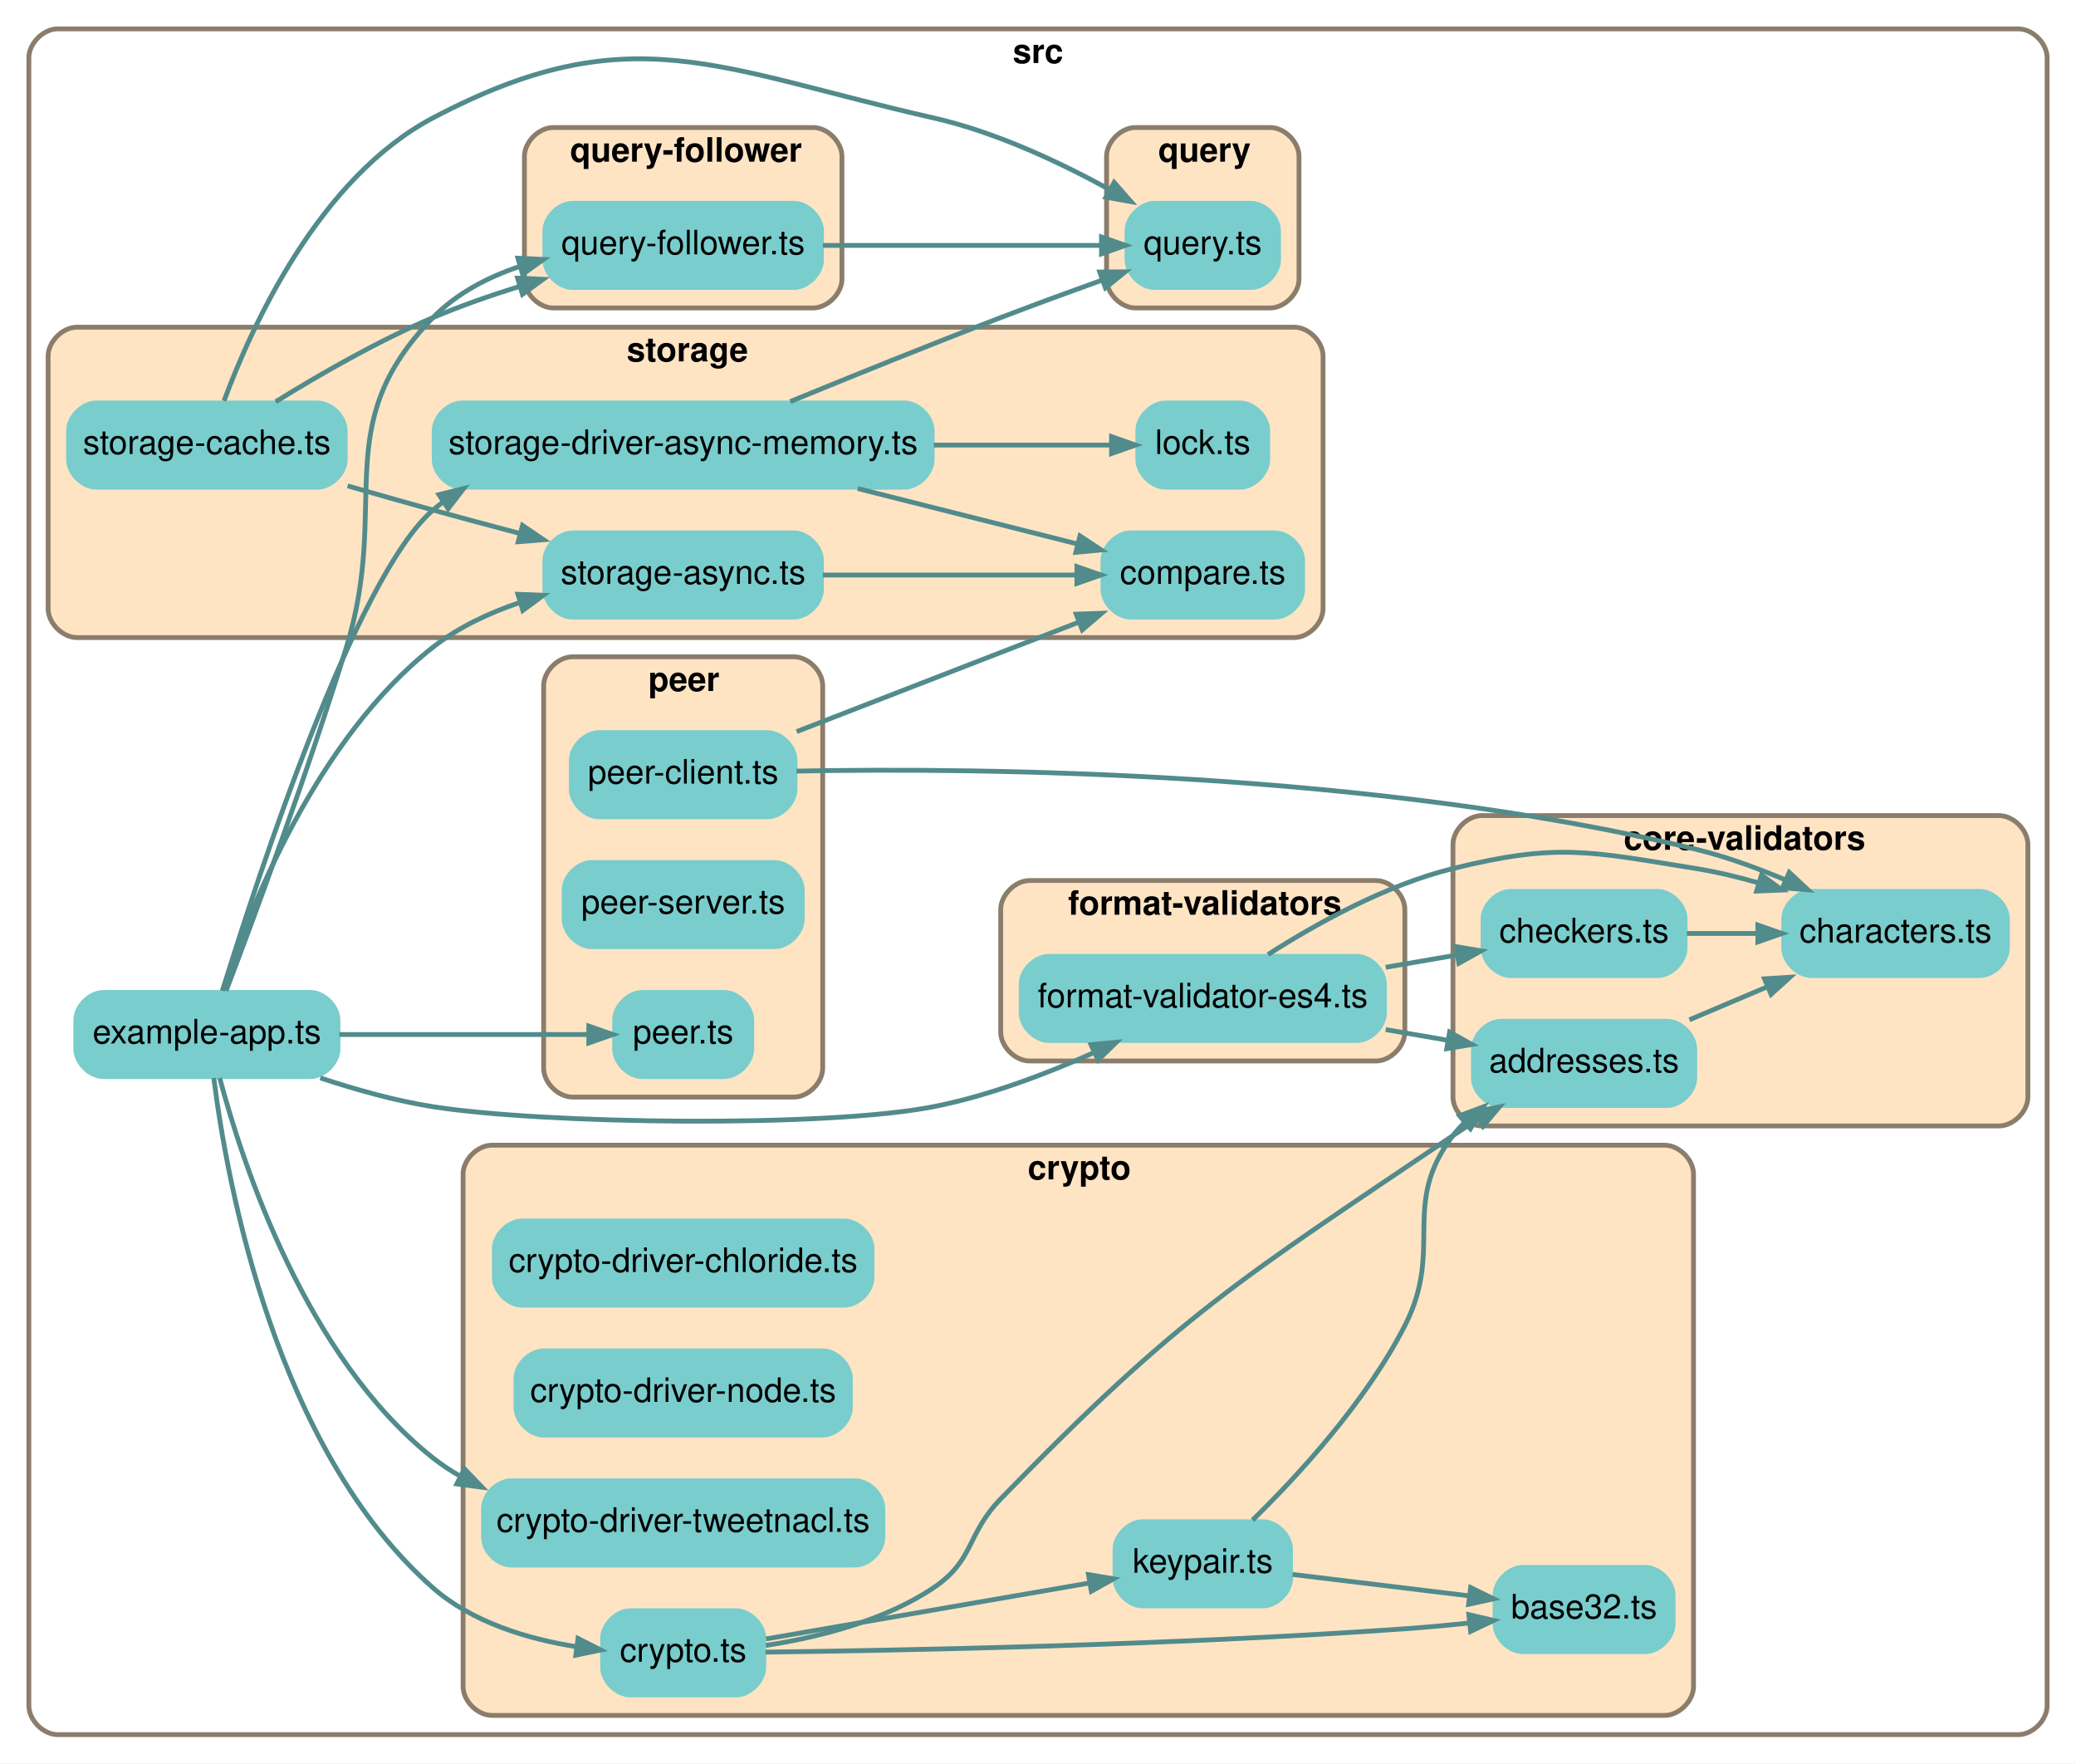
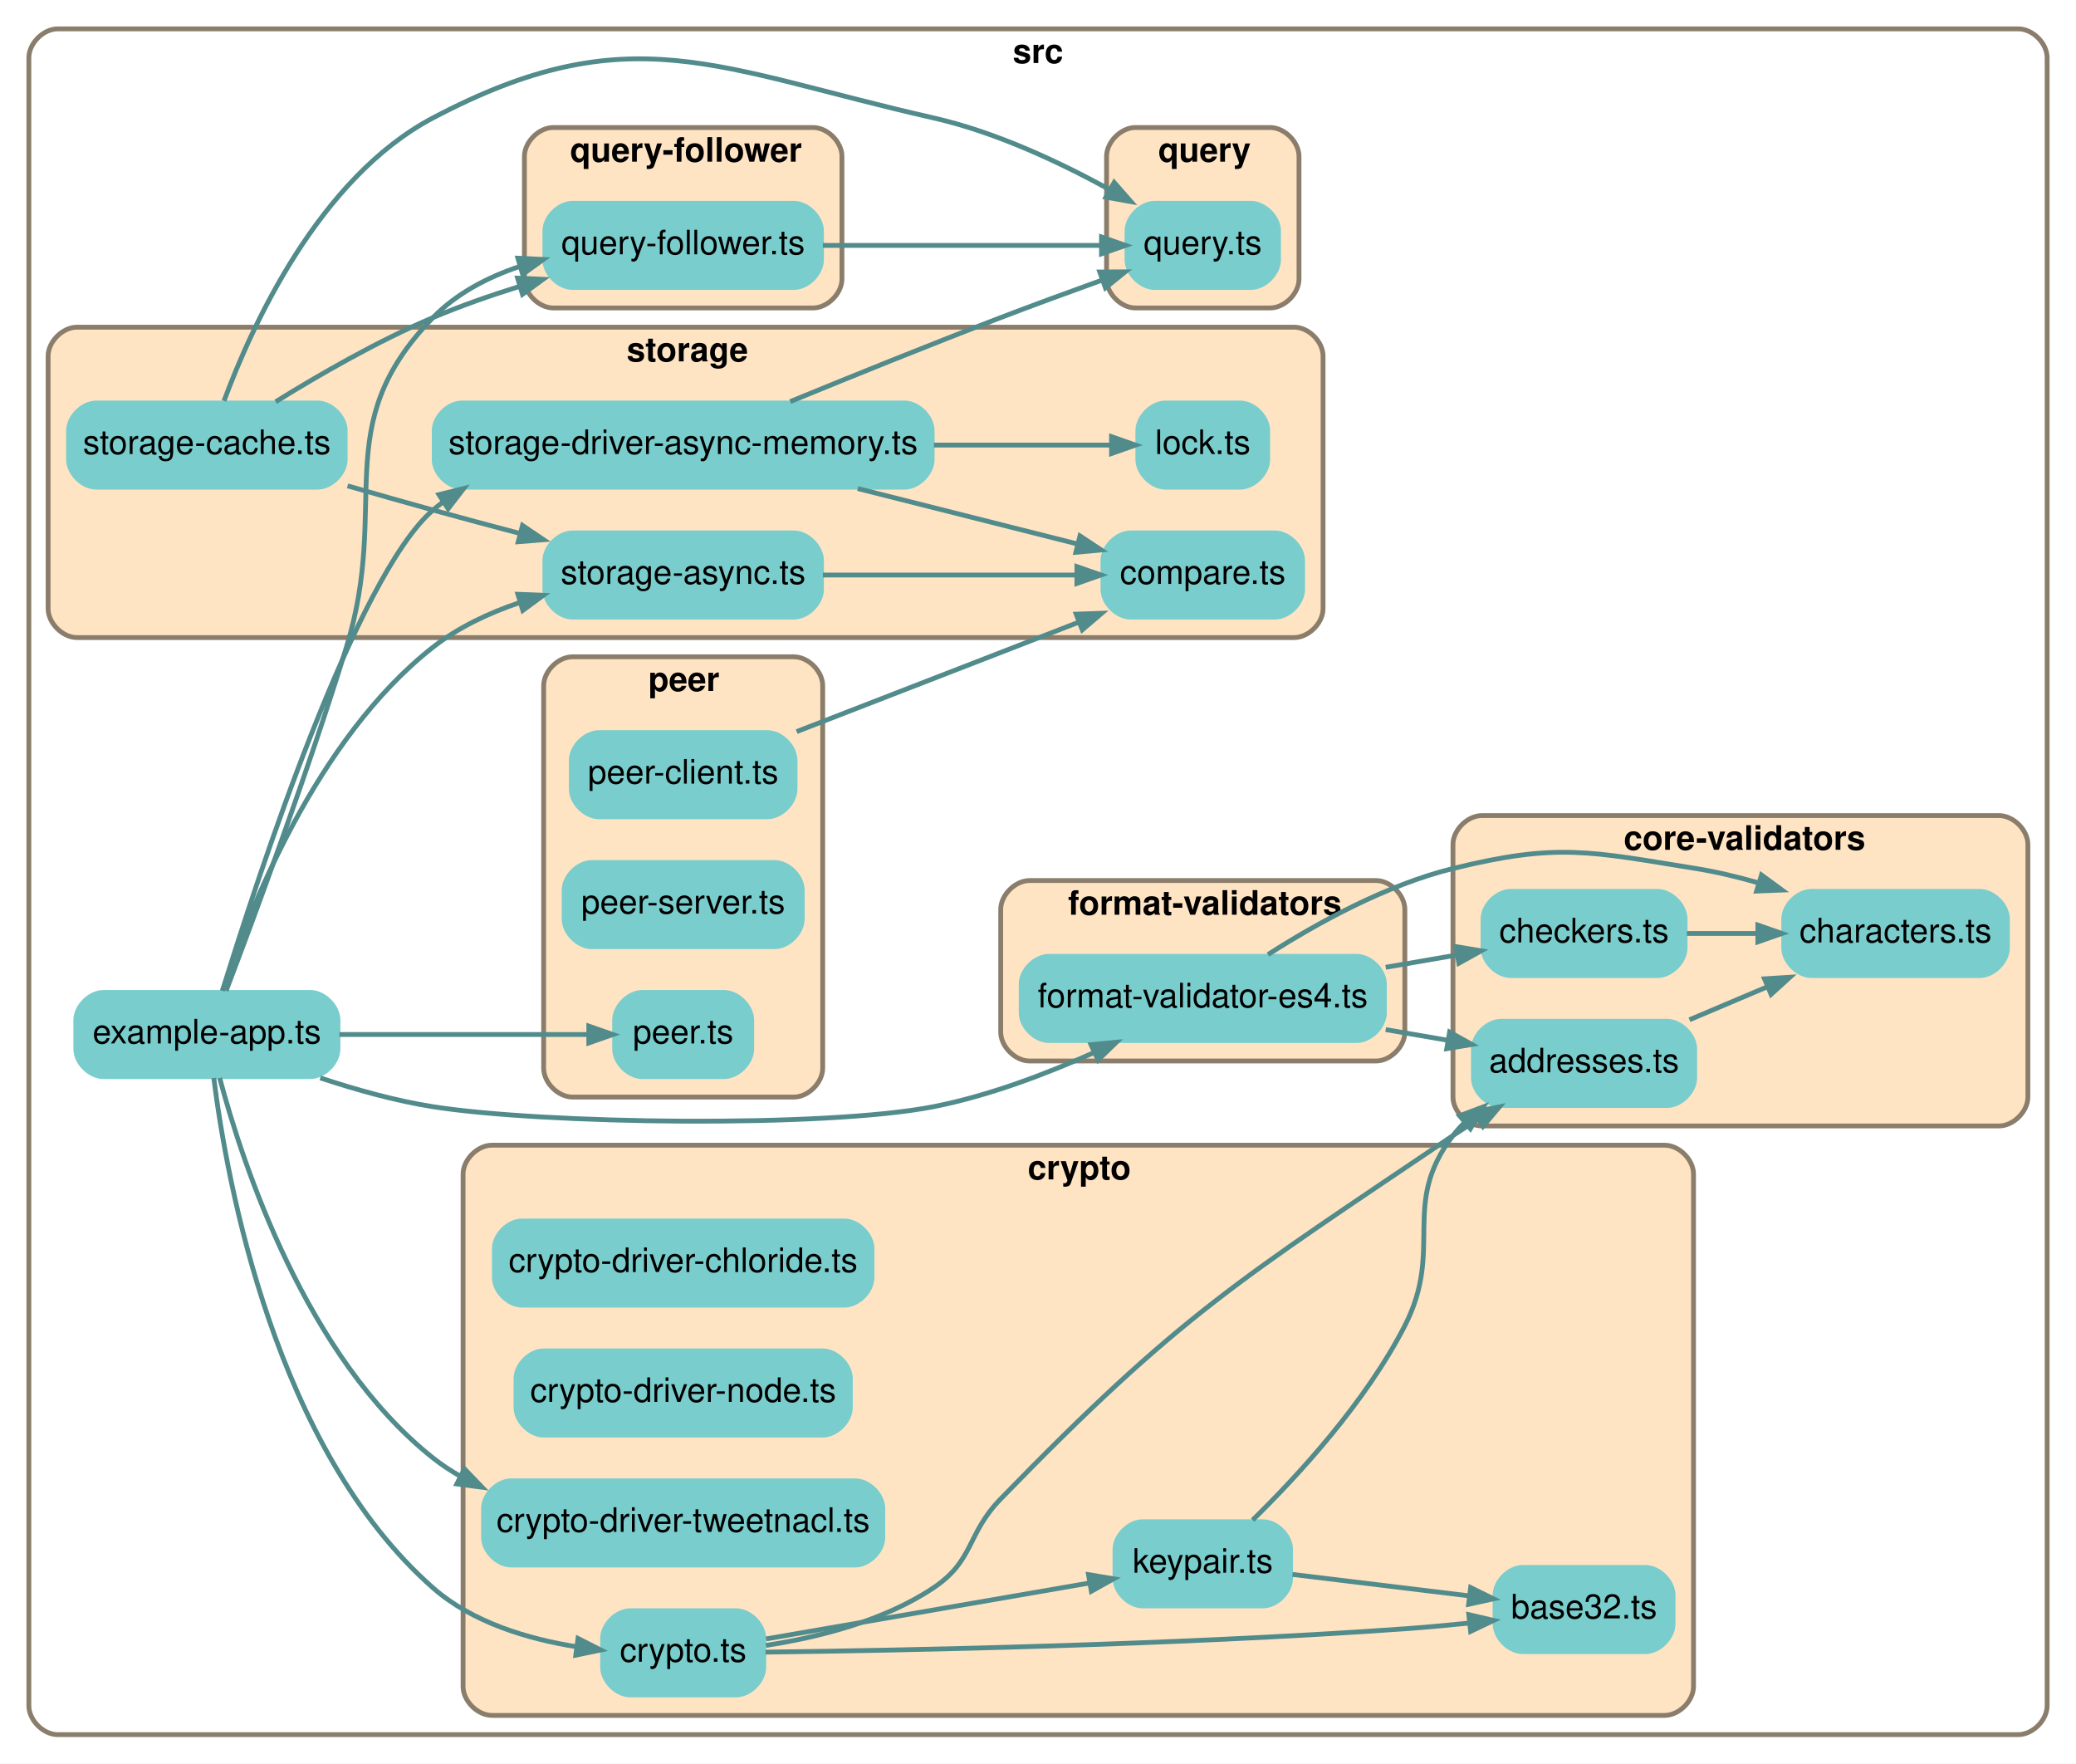
<svg xmlns="http://www.w3.org/2000/svg" width="863pt" height="733pt" viewBox="0.00 0.00 863.00 733.00">
  <g id="graph0" class="graph" transform="scale(1 1) rotate(0) translate(4 729)">
    <polygon fill="white" stroke="transparent" points="-4,4 -4,-729 859,-729 859,4 -4,4" />
    <g id="clust1" class="cluster">
      <path fill="none" stroke="#8b7d6b" stroke-width="2" d="M20,-8C20,-8 835,-8 835,-8 841,-8 847,-14 847,-20 847,-20 847,-705 847,-705 847,-711 841,-717 835,-717 835,-717 20,-717 20,-717 14,-717 8,-711 8,-705 8,-705 8,-20 8,-20 8,-14 14,-8 20,-8" />
      <text text-anchor="start" x="417" y="-702.8" font-family="Helvetica,sans-Serif" font-weight="bold" font-size="14.00">src</text>
    </g>
    <g id="clust2" class="cluster">
      <path fill="bisque" stroke="#8b7d6b" stroke-width="2" d="M612,-261C612,-261 827,-261 827,-261 833,-261 839,-267 839,-273 839,-273 839,-378 839,-378 839,-384 833,-390 827,-390 827,-390 612,-390 612,-390 606,-390 600,-384 600,-378 600,-378 600,-273 600,-273 600,-267 606,-261 612,-261" />
      <text text-anchor="start" x="671" y="-375.8" font-family="Helvetica,sans-Serif" font-weight="bold" font-size="14.00">core-validators</text>
    </g>
    <g id="clust3" class="cluster">
      <path fill="bisque" stroke="#8b7d6b" stroke-width="2" d="M200.5,-16C200.5,-16 688,-16 688,-16 694,-16 700,-22 700,-28 700,-28 700,-241 700,-241 700,-247 694,-253 688,-253 688,-253 200.5,-253 200.5,-253 194.5,-253 188.5,-247 188.5,-241 188.5,-241 188.5,-28 188.5,-28 188.5,-22 194.5,-16 200.5,-16" />
      <text text-anchor="start" x="423.25" y="-238.8" font-family="Helvetica,sans-Serif" font-weight="bold" font-size="14.00">crypto</text>
    </g>
    <g id="clust4" class="cluster">
      <path fill="bisque" stroke="#8b7d6b" stroke-width="2" d="M424,-288C424,-288 568,-288 568,-288 574,-288 580,-294 580,-300 580,-300 580,-351 580,-351 580,-357 574,-363 568,-363 568,-363 424,-363 424,-363 418,-363 412,-357 412,-351 412,-351 412,-300 412,-300 412,-294 418,-288 424,-288" />
      <text text-anchor="start" x="440" y="-348.8" font-family="Helvetica,sans-Serif" font-weight="bold" font-size="14.00">format-validators</text>
    </g>
    <g id="clust5" class="cluster">
      <path fill="bisque" stroke="#8b7d6b" stroke-width="2" d="M234,-273C234,-273 326,-273 326,-273 332,-273 338,-279 338,-285 338,-285 338,-444 338,-444 338,-450 332,-456 326,-456 326,-456 234,-456 234,-456 228,-456 222,-450 222,-444 222,-444 222,-285 222,-285 222,-279 228,-273 234,-273" />
      <text text-anchor="start" x="265.5" y="-441.8" font-family="Helvetica,sans-Serif" font-weight="bold" font-size="14.00">peer</text>
    </g>
    <g id="clust6" class="cluster">
      <path fill="bisque" stroke="#8b7d6b" stroke-width="2" d="M226,-601C226,-601 334,-601 334,-601 340,-601 346,-607 346,-613 346,-613 346,-664 346,-664 346,-670 340,-676 334,-676 334,-676 226,-676 226,-676 220,-676 214,-670 214,-664 214,-664 214,-613 214,-613 214,-607 220,-601 226,-601" />
      <text text-anchor="start" x="233" y="-661.8" font-family="Helvetica,sans-Serif" font-weight="bold" font-size="14.00">query-follower</text>
    </g>
    <g id="clust7" class="cluster">
      <path fill="bisque" stroke="#8b7d6b" stroke-width="2" d="M468,-601C468,-601 524,-601 524,-601 530,-601 536,-607 536,-613 536,-613 536,-664 536,-664 536,-670 530,-676 524,-676 524,-676 468,-676 468,-676 462,-676 456,-670 456,-664 456,-664 456,-613 456,-613 456,-607 462,-601 468,-601" />
      <text text-anchor="start" x="477.5" y="-661.8" font-family="Helvetica,sans-Serif" font-weight="bold" font-size="14.00">query</text>
    </g>
    <g id="clust8" class="cluster">
      <path fill="bisque" stroke="#8b7d6b" stroke-width="2" d="M28,-464C28,-464 534,-464 534,-464 540,-464 546,-470 546,-476 546,-476 546,-581 546,-581 546,-587 540,-593 534,-593 534,-593 28,-593 28,-593 22,-593 16,-587 16,-581 16,-581 16,-476 16,-476 16,-470 22,-464 28,-464" />
      <text text-anchor="start" x="256.5" y="-578.8" font-family="Helvetica,sans-Serif" font-weight="bold" font-size="14.00">storage</text>
    </g>
    <g id="node1" class="node">
      <path fill="#79cdcd" stroke="#79cdcd" d="M125,-317C125,-317 39,-317 39,-317 33,-317 27,-311 27,-305 27,-305 27,-293 27,-293 27,-287 33,-281 39,-281 39,-281 125,-281 125,-281 131,-281 137,-287 137,-293 137,-293 137,-305 137,-305 137,-311 131,-317 125,-317" />
      <text text-anchor="middle" x="82" y="-295.3" font-family="Helvetica,sans-Serif" font-size="14.00">example-app.ts</text>
    </g>
    <g id="node8" class="node">
      <path fill="#79cdcd" stroke="#79cdcd" d="M351.5,-114C351.5,-114 208.5,-114 208.5,-114 202.5,-114 196.5,-108 196.5,-102 196.5,-102 196.5,-90 196.5,-90 196.5,-84 202.5,-78 208.5,-78 208.5,-78 351.5,-78 351.5,-78 357.5,-78 363.5,-84 363.5,-90 363.5,-90 363.5,-102 363.5,-102 363.5,-108 357.5,-114 351.5,-114" />
      <text text-anchor="middle" x="280" y="-92.3" font-family="Helvetica,sans-Serif" font-size="14.00">crypto-driver-tweetnacl.ts</text>
    </g>
    <g id="edge12" class="edge">
      <path fill="none" stroke="#528b8b" stroke-width="2" d="M87.33,-280.92C96.88,-245.07 123.2,-164.88 176,-123 179.56,-120.18 183.38,-117.65 187.39,-115.38" />
      <polygon fill="#528b8b" stroke="#528b8b" stroke-width="2" points="189.07,-118.46 196.42,-110.83 185.91,-112.21 189.07,-118.46" />
    </g>
    <g id="node9" class="node">
      <path fill="#79cdcd" stroke="#79cdcd" d="M302,-60C302,-60 258,-60 258,-60 252,-60 246,-54 246,-48 246,-48 246,-36 246,-36 246,-30 252,-24 258,-24 258,-24 302,-24 302,-24 308,-24 314,-30 314,-36 314,-36 314,-48 314,-48 314,-54 308,-60 302,-60" />
      <text text-anchor="middle" x="280" y="-38.3" font-family="Helvetica,sans-Serif" font-size="14.00">crypto.ts</text>
    </g>
    <g id="edge11" class="edge">
      <path fill="none" stroke="#528b8b" stroke-width="2" d="M84.87,-280.93C90.34,-237.54 110.35,-126.75 176,-69 192.39,-54.59 215.56,-47.72 235.78,-44.51" />
      <polygon fill="#528b8b" stroke="#528b8b" stroke-width="2" points="236.29,-47.98 245.73,-43.18 235.36,-41.04 236.29,-47.98" />
    </g>
    <g id="node11" class="node">
      <path fill="#79cdcd" stroke="#79cdcd" d="M560,-332C560,-332 432,-332 432,-332 426,-332 420,-326 420,-320 420,-320 420,-308 420,-308 420,-302 426,-296 432,-296 432,-296 560,-296 560,-296 566,-296 572,-302 572,-308 572,-308 572,-320 572,-320 572,-326 566,-332 560,-332" />
      <text text-anchor="middle" x="496" y="-310.3" font-family="Helvetica,sans-Serif" font-size="14.00">format-validator-es4.ts</text>
    </g>
    <g id="edge8" class="edge">
      <path fill="none" stroke="#528b8b" stroke-width="2" d="M129.14,-280.98C143.88,-276.08 160.41,-271.45 176,-269 221.66,-261.82 338.63,-260.15 384,-269 406.91,-273.47 431.06,-282.66 450.97,-291.59" />
      <polygon fill="#528b8b" stroke="#528b8b" stroke-width="2" points="449.54,-294.78 460.08,-295.79 452.46,-288.42 449.54,-294.78" />
    </g>
    <g id="node14" class="node">
      <path fill="#79cdcd" stroke="#79cdcd" d="M297,-317C297,-317 263,-317 263,-317 257,-317 251,-311 251,-305 251,-305 251,-293 251,-293 251,-287 257,-281 263,-281 263,-281 297,-281 297,-281 303,-281 309,-287 309,-293 309,-293 309,-305 309,-305 309,-311 303,-317 297,-317" />
      <text text-anchor="middle" x="280" y="-295.3" font-family="Helvetica,sans-Serif" font-size="14.00">peer.ts</text>
    </g>
    <g id="edge14" class="edge">
      <path fill="none" stroke="#528b8b" stroke-width="2" d="M137.08,-299C169.87,-299 210.95,-299 240.46,-299" />
      <polygon fill="#528b8b" stroke="#528b8b" stroke-width="2" points="240.77,-302.5 250.77,-299 240.77,-295.5 240.77,-302.5" />
    </g>
    <g id="node15" class="node">
      <path fill="#79cdcd" stroke="#79cdcd" d="M326,-645C326,-645 234,-645 234,-645 228,-645 222,-639 222,-633 222,-633 222,-621 222,-621 222,-615 228,-609 234,-609 234,-609 326,-609 326,-609 332,-609 338,-615 338,-621 338,-621 338,-633 338,-633 338,-639 332,-645 326,-645" />
      <text text-anchor="middle" x="280" y="-623.3" font-family="Helvetica,sans-Serif" font-size="14.00">query-follower.ts</text>
    </g>
    <g id="edge13" class="edge">
      <path fill="none" stroke="#528b8b" stroke-width="2" d="M90,-317.18C101.28,-346.84 123.86,-407.57 140,-460 158.52,-520.17 132.08,-551.9 176,-597 185.78,-607.04 198.7,-613.77 212.08,-618.27" />
      <polygon fill="#528b8b" stroke="#528b8b" stroke-width="2" points="211.29,-621.68 221.87,-621.16 213.27,-614.97 211.29,-621.68" />
    </g>
    <g id="node19" class="node">
      <path fill="#79cdcd" stroke="#79cdcd" d="M326,-508C326,-508 234,-508 234,-508 228,-508 222,-502 222,-496 222,-496 222,-484 222,-484 222,-478 228,-472 234,-472 234,-472 326,-472 326,-472 332,-472 338,-478 338,-484 338,-484 338,-496 338,-496 338,-502 332,-508 326,-508" />
      <text text-anchor="middle" x="280" y="-486.3" font-family="Helvetica,sans-Serif" font-size="14.00">storage-async.ts</text>
    </g>
    <g id="edge10" class="edge">
      <path fill="none" stroke="#528b8b" stroke-width="2" d="M88.47,-317.24C99.45,-350.68 127.36,-421.85 176,-460 186.51,-468.24 199.21,-474.22 212.06,-478.56" />
      <polygon fill="#528b8b" stroke="#528b8b" stroke-width="2" points="211.29,-481.99 221.88,-481.57 213.34,-475.29 211.29,-481.99" />
    </g>
    <g id="node21" class="node">
      <path fill="#79cdcd" stroke="#79cdcd" d="M372,-562C372,-562 188,-562 188,-562 182,-562 176,-556 176,-550 176,-550 176,-538 176,-538 176,-532 182,-526 188,-526 188,-526 372,-526 372,-526 378,-526 384,-532 384,-538 384,-538 384,-550 384,-550 384,-556 378,-562 372,-562" />
      <text text-anchor="middle" x="280" y="-540.3" font-family="Helvetica,sans-Serif" font-size="14.00">storage-driver-async-memory.ts</text>
    </g>
    <g id="edge9" class="edge">
      <path fill="none" stroke="#528b8b" stroke-width="2" d="M88.48,-317.19C103.05,-364.42 143.84,-489.24 176,-517 177.35,-518.16 178.74,-519.28 180.17,-520.34" />
      <polygon fill="#528b8b" stroke="#528b8b" stroke-width="2" points="178.47,-523.41 188.75,-525.95 182.29,-517.55 178.47,-523.41" />
    </g>
    <g id="node2" class="node">
      <path fill="#79cdcd" stroke="#79cdcd" d="M689,-305C689,-305 620,-305 620,-305 614,-305 608,-299 608,-293 608,-293 608,-281 608,-281 608,-275 614,-269 620,-269 620,-269 689,-269 689,-269 695,-269 701,-275 701,-281 701,-281 701,-293 701,-293 701,-299 695,-305 689,-305" />
      <text text-anchor="middle" x="654.5" y="-283.3" font-family="Helvetica,sans-Serif" font-size="14.00">addresses.ts</text>
    </g>
    <g id="node3" class="node">
      <path fill="#79cdcd" stroke="#79cdcd" d="M819,-359C819,-359 749,-359 749,-359 743,-359 737,-353 737,-347 737,-347 737,-335 737,-335 737,-329 743,-323 749,-323 749,-323 819,-323 819,-323 825,-323 831,-329 831,-335 831,-335 831,-347 831,-347 831,-353 825,-359 819,-359" />
      <text text-anchor="middle" x="784" y="-337.3" font-family="Helvetica,sans-Serif" font-size="14.00">characters.ts</text>
    </g>
    <g id="edge1" class="edge">
      <path fill="none" stroke="#528b8b" stroke-width="2" d="M698.31,-305.13C708.72,-309.54 719.96,-314.3 730.75,-318.87" />
      <polygon fill="#528b8b" stroke="#528b8b" stroke-width="2" points="729.51,-322.15 740.09,-322.82 732.24,-315.7 729.51,-322.15" />
    </g>
    <g id="node4" class="node">
      <path fill="#79cdcd" stroke="#79cdcd" d="M685,-359C685,-359 624,-359 624,-359 618,-359 612,-353 612,-347 612,-347 612,-335 612,-335 612,-329 618,-323 624,-323 624,-323 685,-323 685,-323 691,-323 697,-329 697,-335 697,-335 697,-347 697,-347 697,-353 691,-359 685,-359" />
      <text text-anchor="middle" x="654.5" y="-337.3" font-family="Helvetica,sans-Serif" font-size="14.00">checkers.ts</text>
    </g>
    <g id="edge2" class="edge">
      <path fill="none" stroke="#528b8b" stroke-width="2" d="M697.25,-341C706.63,-341 716.73,-341 726.6,-341" />
      <polygon fill="#528b8b" stroke="#528b8b" stroke-width="2" points="726.75,-344.5 736.75,-341 726.75,-337.5 726.75,-344.5" />
    </g>
    <g id="node5" class="node">
      <path fill="#79cdcd" stroke="#79cdcd" d="M680,-78C680,-78 629,-78 629,-78 623,-78 617,-72 617,-66 617,-66 617,-54 617,-54 617,-48 623,-42 629,-42 629,-42 680,-42 680,-42 686,-42 692,-48 692,-54 692,-54 692,-66 692,-66 692,-72 686,-78 680,-78" />
      <text text-anchor="middle" x="654.5" y="-56.3" font-family="Helvetica,sans-Serif" font-size="14.00">base32.ts</text>
    </g>
    <g id="node6" class="node">
      <path fill="#79cdcd" stroke="#79cdcd" d="M347,-222C347,-222 213,-222 213,-222 207,-222 201,-216 201,-210 201,-210 201,-198 201,-198 201,-192 207,-186 213,-186 213,-186 347,-186 347,-186 353,-186 359,-192 359,-198 359,-198 359,-210 359,-210 359,-216 353,-222 347,-222" />
      <text text-anchor="middle" x="280" y="-200.3" font-family="Helvetica,sans-Serif" font-size="14.00">crypto-driver-chloride.ts</text>
    </g>
    <g id="node7" class="node">
      <path fill="#79cdcd" stroke="#79cdcd" d="M338,-168C338,-168 222,-168 222,-168 216,-168 210,-162 210,-156 210,-156 210,-144 210,-144 210,-138 216,-132 222,-132 222,-132 338,-132 338,-132 344,-132 350,-138 350,-144 350,-144 350,-156 350,-156 350,-162 344,-168 338,-168" />
      <text text-anchor="middle" x="280" y="-146.3" font-family="Helvetica,sans-Serif" font-size="14.00">crypto-driver-node.ts</text>
    </g>
    <g id="edge5" class="edge">
      <path fill="none" stroke="#528b8b" stroke-width="2" d="M314.38,-45.09C335.75,-48.37 363.26,-55.12 384,-69 401.14,-80.47 397.63,-91.21 412,-106 486.68,-182.87 511.18,-197.03 600,-257 603.33,-259.25 606.84,-261.49 610.41,-263.67" />
      <polygon fill="#528b8b" stroke="#528b8b" stroke-width="2" points="608.93,-266.86 619.31,-268.95 612.49,-260.84 608.93,-266.86" />
    </g>
    <g id="edge3" class="edge">
      <path fill="none" stroke="#528b8b" stroke-width="2" d="M314.23,-42.3C369.46,-42.98 483.64,-45.15 580,-52 588.65,-52.61 597.85,-53.46 606.72,-54.38" />
      <polygon fill="#528b8b" stroke="#528b8b" stroke-width="2" points="606.59,-57.88 616.91,-55.47 607.34,-50.92 606.59,-57.88" />
    </g>
    <g id="node10" class="node">
      <path fill="#79cdcd" stroke="#79cdcd" d="M521,-97C521,-97 471,-97 471,-97 465,-97 459,-91 459,-85 459,-85 459,-73 459,-73 459,-67 465,-61 471,-61 471,-61 521,-61 521,-61 527,-61 533,-67 533,-73 533,-73 533,-85 533,-85 533,-91 527,-97 521,-97" />
      <text text-anchor="middle" x="496" y="-75.3" font-family="Helvetica,sans-Serif" font-size="14.00">keypair.ts</text>
    </g>
    <g id="edge4" class="edge">
      <path fill="none" stroke="#528b8b" stroke-width="2" d="M314.44,-47.78C350.63,-54.04 408.6,-64.06 449.05,-71.06" />
      <polygon fill="#528b8b" stroke="#528b8b" stroke-width="2" points="448.49,-74.51 458.94,-72.77 449.68,-67.61 448.49,-74.51" />
    </g>
    <g id="edge7" class="edge">
      <path fill="none" stroke="#528b8b" stroke-width="2" d="M516.72,-97.19C535.67,-115.75 563.76,-146.25 580,-178 596.49,-210.24 577.97,-228.25 600,-257 601.42,-258.85 602.99,-260.61 604.67,-262.27" />
      <polygon fill="#528b8b" stroke="#528b8b" stroke-width="2" points="602.76,-265.23 612.67,-268.97 607.25,-259.86 602.76,-265.23" />
    </g>
    <g id="edge6" class="edge">
      <path fill="none" stroke="#528b8b" stroke-width="2" d="M533.3,-74.59C555.16,-71.94 583.24,-68.53 606.75,-65.68" />
      <polygon fill="#528b8b" stroke="#528b8b" stroke-width="2" points="607.35,-69.13 616.86,-64.45 606.51,-62.18 607.35,-69.13" />
    </g>
    <g id="edge17" class="edge">
      <path fill="none" stroke="#528b8b" stroke-width="2" d="M572.04,-301.05C580.74,-299.55 589.49,-298.04 597.87,-296.6" />
      <polygon fill="#528b8b" stroke="#528b8b" stroke-width="2" points="598.61,-300.02 607.87,-294.87 597.42,-293.12 598.61,-300.02" />
    </g>
    <g id="edge15" class="edge">
      <path fill="none" stroke="#528b8b" stroke-width="2" d="M523.1,-332.24C543.11,-345.06 571.97,-361.1 600,-368 643.59,-378.73 656.68,-375.11 701,-368 709.6,-366.62 718.52,-364.48 727.18,-361.98" />
      <polygon fill="#528b8b" stroke="#528b8b" stroke-width="2" points="728.26,-365.31 736.81,-359.05 726.22,-358.62 728.26,-365.31" />
    </g>
    <g id="edge16" class="edge">
      <path fill="none" stroke="#528b8b" stroke-width="2" d="M572.04,-326.95C582.07,-328.68 592.16,-330.42 601.66,-332.06" />
      <polygon fill="#528b8b" stroke="#528b8b" stroke-width="2" points="601.27,-335.54 611.72,-333.79 602.46,-328.64 601.27,-335.54" />
    </g>
    <g id="node12" class="node">
      <path fill="#79cdcd" stroke="#79cdcd" d="M315,-425C315,-425 245,-425 245,-425 239,-425 233,-419 233,-413 233,-413 233,-401 233,-401 233,-395 239,-389 245,-389 245,-389 315,-389 315,-389 321,-389 327,-395 327,-401 327,-401 327,-413 327,-413 327,-419 321,-425 315,-425" />
      <text text-anchor="middle" x="280" y="-403.3" font-family="Helvetica,sans-Serif" font-size="14.00">peer-client.ts</text>
    </g>
-     <g id="edge19" class="edge">
-       <path fill="none" stroke="#528b8b" stroke-width="2" d="M327.13,-408.5C405.28,-409.96 568.15,-408.31 701,-376 713.46,-372.97 726.45,-368.23 738.31,-363.22" />
-       <polygon fill="#528b8b" stroke="#528b8b" stroke-width="2" points="739.8,-366.38 747.55,-359.16 736.99,-359.97 739.8,-366.38" />
-     </g>
    <g id="node17" class="node">
      <path fill="#79cdcd" stroke="#79cdcd" d="M526,-508C526,-508 466,-508 466,-508 460,-508 454,-502 454,-496 454,-496 454,-484 454,-484 454,-478 460,-472 466,-472 466,-472 526,-472 526,-472 532,-472 538,-478 538,-484 538,-484 538,-496 538,-496 538,-502 532,-508 526,-508" />
      <text text-anchor="middle" x="496" y="-486.3" font-family="Helvetica,sans-Serif" font-size="14.00">compare.ts</text>
    </g>
    <g id="edge18" class="edge">
      <path fill="none" stroke="#528b8b" stroke-width="2" d="M327.17,-424.91C361.65,-438.28 408.75,-456.55 444.28,-470.33" />
      <polygon fill="#528b8b" stroke="#528b8b" stroke-width="2" points="443.38,-473.73 453.97,-474.09 445.91,-467.21 443.38,-473.73" />
    </g>
    <g id="node13" class="node">
      <path fill="#79cdcd" stroke="#79cdcd" d="M318,-371C318,-371 242,-371 242,-371 236,-371 230,-365 230,-359 230,-359 230,-347 230,-347 230,-341 236,-335 242,-335 242,-335 318,-335 318,-335 324,-335 330,-341 330,-347 330,-347 330,-359 330,-359 330,-365 324,-371 318,-371" />
      <text text-anchor="middle" x="280" y="-349.3" font-family="Helvetica,sans-Serif" font-size="14.00">peer-server.ts</text>
    </g>
    <g id="node16" class="node">
      <path fill="#79cdcd" stroke="#79cdcd" d="M516,-645C516,-645 476,-645 476,-645 470,-645 464,-639 464,-633 464,-633 464,-621 464,-621 464,-615 470,-609 476,-609 476,-609 516,-609 516,-609 522,-609 528,-615 528,-621 528,-621 528,-633 528,-633 528,-639 522,-645 516,-645" />
      <text text-anchor="middle" x="496" y="-623.3" font-family="Helvetica,sans-Serif" font-size="14.00">query.ts</text>
    </g>
-     <g id="edge20" class="edge">
+     <g id="edge19" class="edge">
      <path fill="none" stroke="#528b8b" stroke-width="2" d="M338.07,-627C374.49,-627 420.86,-627 453.73,-627" />
      <polygon fill="#528b8b" stroke="#528b8b" stroke-width="2" points="453.9,-630.5 463.9,-627 453.9,-623.5 453.9,-630.5" />
    </g>
    <g id="node18" class="node">
      <path fill="#79cdcd" stroke="#79cdcd" d="M511.5,-562C511.5,-562 480.5,-562 480.5,-562 474.5,-562 468.5,-556 468.5,-550 468.5,-550 468.5,-538 468.5,-538 468.5,-532 474.5,-526 480.5,-526 480.5,-526 511.5,-526 511.5,-526 517.5,-526 523.5,-532 523.5,-538 523.5,-538 523.5,-550 523.5,-550 523.5,-556 517.5,-562 511.5,-562" />
      <text text-anchor="middle" x="496" y="-540.3" font-family="Helvetica,sans-Serif" font-size="14.00">lock.ts</text>
    </g>
-     <g id="edge21" class="edge">
+     <g id="edge20" class="edge">
      <path fill="none" stroke="#528b8b" stroke-width="2" d="M338.07,-490C370.77,-490 411.5,-490 443.27,-490" />
      <polygon fill="#528b8b" stroke="#528b8b" stroke-width="2" points="443.67,-493.5 453.67,-490 443.67,-486.5 443.67,-493.5" />
    </g>
    <g id="node20" class="node">
      <path fill="#79cdcd" stroke="#79cdcd" d="M128,-562C128,-562 36,-562 36,-562 30,-562 24,-556 24,-550 24,-550 24,-538 24,-538 24,-532 30,-526 36,-526 36,-526 128,-526 128,-526 134,-526 140,-532 140,-538 140,-538 140,-550 140,-550 140,-556 134,-562 128,-562" />
      <text text-anchor="middle" x="82" y="-540.3" font-family="Helvetica,sans-Serif" font-size="14.00">storage-cache.ts</text>
    </g>
-     <g id="edge23" class="edge">
+     <g id="edge22" class="edge">
      <path fill="none" stroke="#528b8b" stroke-width="2" d="M110.61,-562.02C128.66,-573.22 153.07,-587.29 176,-597 187.43,-601.84 199.9,-606.2 212.08,-609.99" />
      <polygon fill="#528b8b" stroke="#528b8b" stroke-width="2" points="211.18,-613.38 221.77,-612.91 213.2,-606.68 211.18,-613.38" />
    </g>
-     <g id="edge22" class="edge">
+     <g id="edge21" class="edge">
      <path fill="none" stroke="#528b8b" stroke-width="2" d="M89.13,-562.38C100.58,-593.32 128.44,-654.91 176,-680 257.76,-723.14 293.84,-700.42 384,-680 409.76,-674.17 436.54,-661.6 457.34,-650.16" />
      <polygon fill="#528b8b" stroke="#528b8b" stroke-width="2" points="459.17,-653.15 466.16,-645.18 455.73,-647.05 459.17,-653.15" />
    </g>
-     <g id="edge24" class="edge">
+     <g id="edge23" class="edge">
      <path fill="none" stroke="#528b8b" stroke-width="2" d="M140.48,-527.06C152.22,-523.67 164.49,-520.18 176,-517 187.62,-513.79 200.01,-510.46 212.02,-507.29" />
      <polygon fill="#528b8b" stroke="#528b8b" stroke-width="2" points="213.21,-510.59 221.99,-504.66 211.43,-503.82 213.21,-510.59" />
    </g>
-     <g id="edge26" class="edge">
+     <g id="edge25" class="edge">
      <path fill="none" stroke="#528b8b" stroke-width="2" d="M324.5,-562.08C349.92,-572.52 382.67,-585.77 412,-597 425.7,-602.25 440.77,-607.76 454.26,-612.62" />
      <polygon fill="#528b8b" stroke="#528b8b" stroke-width="2" points="453.17,-615.95 463.76,-616.02 455.53,-609.36 453.17,-615.95" />
    </g>
-     <g id="edge25" class="edge">
+     <g id="edge24" class="edge">
      <path fill="none" stroke="#528b8b" stroke-width="2" d="M352.56,-525.94C382.53,-518.38 416.69,-509.76 444.04,-502.86" />
      <polygon fill="#528b8b" stroke="#528b8b" stroke-width="2" points="444.95,-506.24 453.79,-500.4 443.24,-499.45 444.95,-506.24" />
    </g>
-     <g id="edge27" class="edge">
+     <g id="edge26" class="edge">
      <path fill="none" stroke="#528b8b" stroke-width="2" d="M384.24,-544C410.63,-544 437.33,-544 457.91,-544" />
      <polygon fill="#528b8b" stroke="#528b8b" stroke-width="2" points="458.07,-547.5 468.07,-544 458.07,-540.5 458.07,-547.5" />
    </g>
  </g>
</svg>
